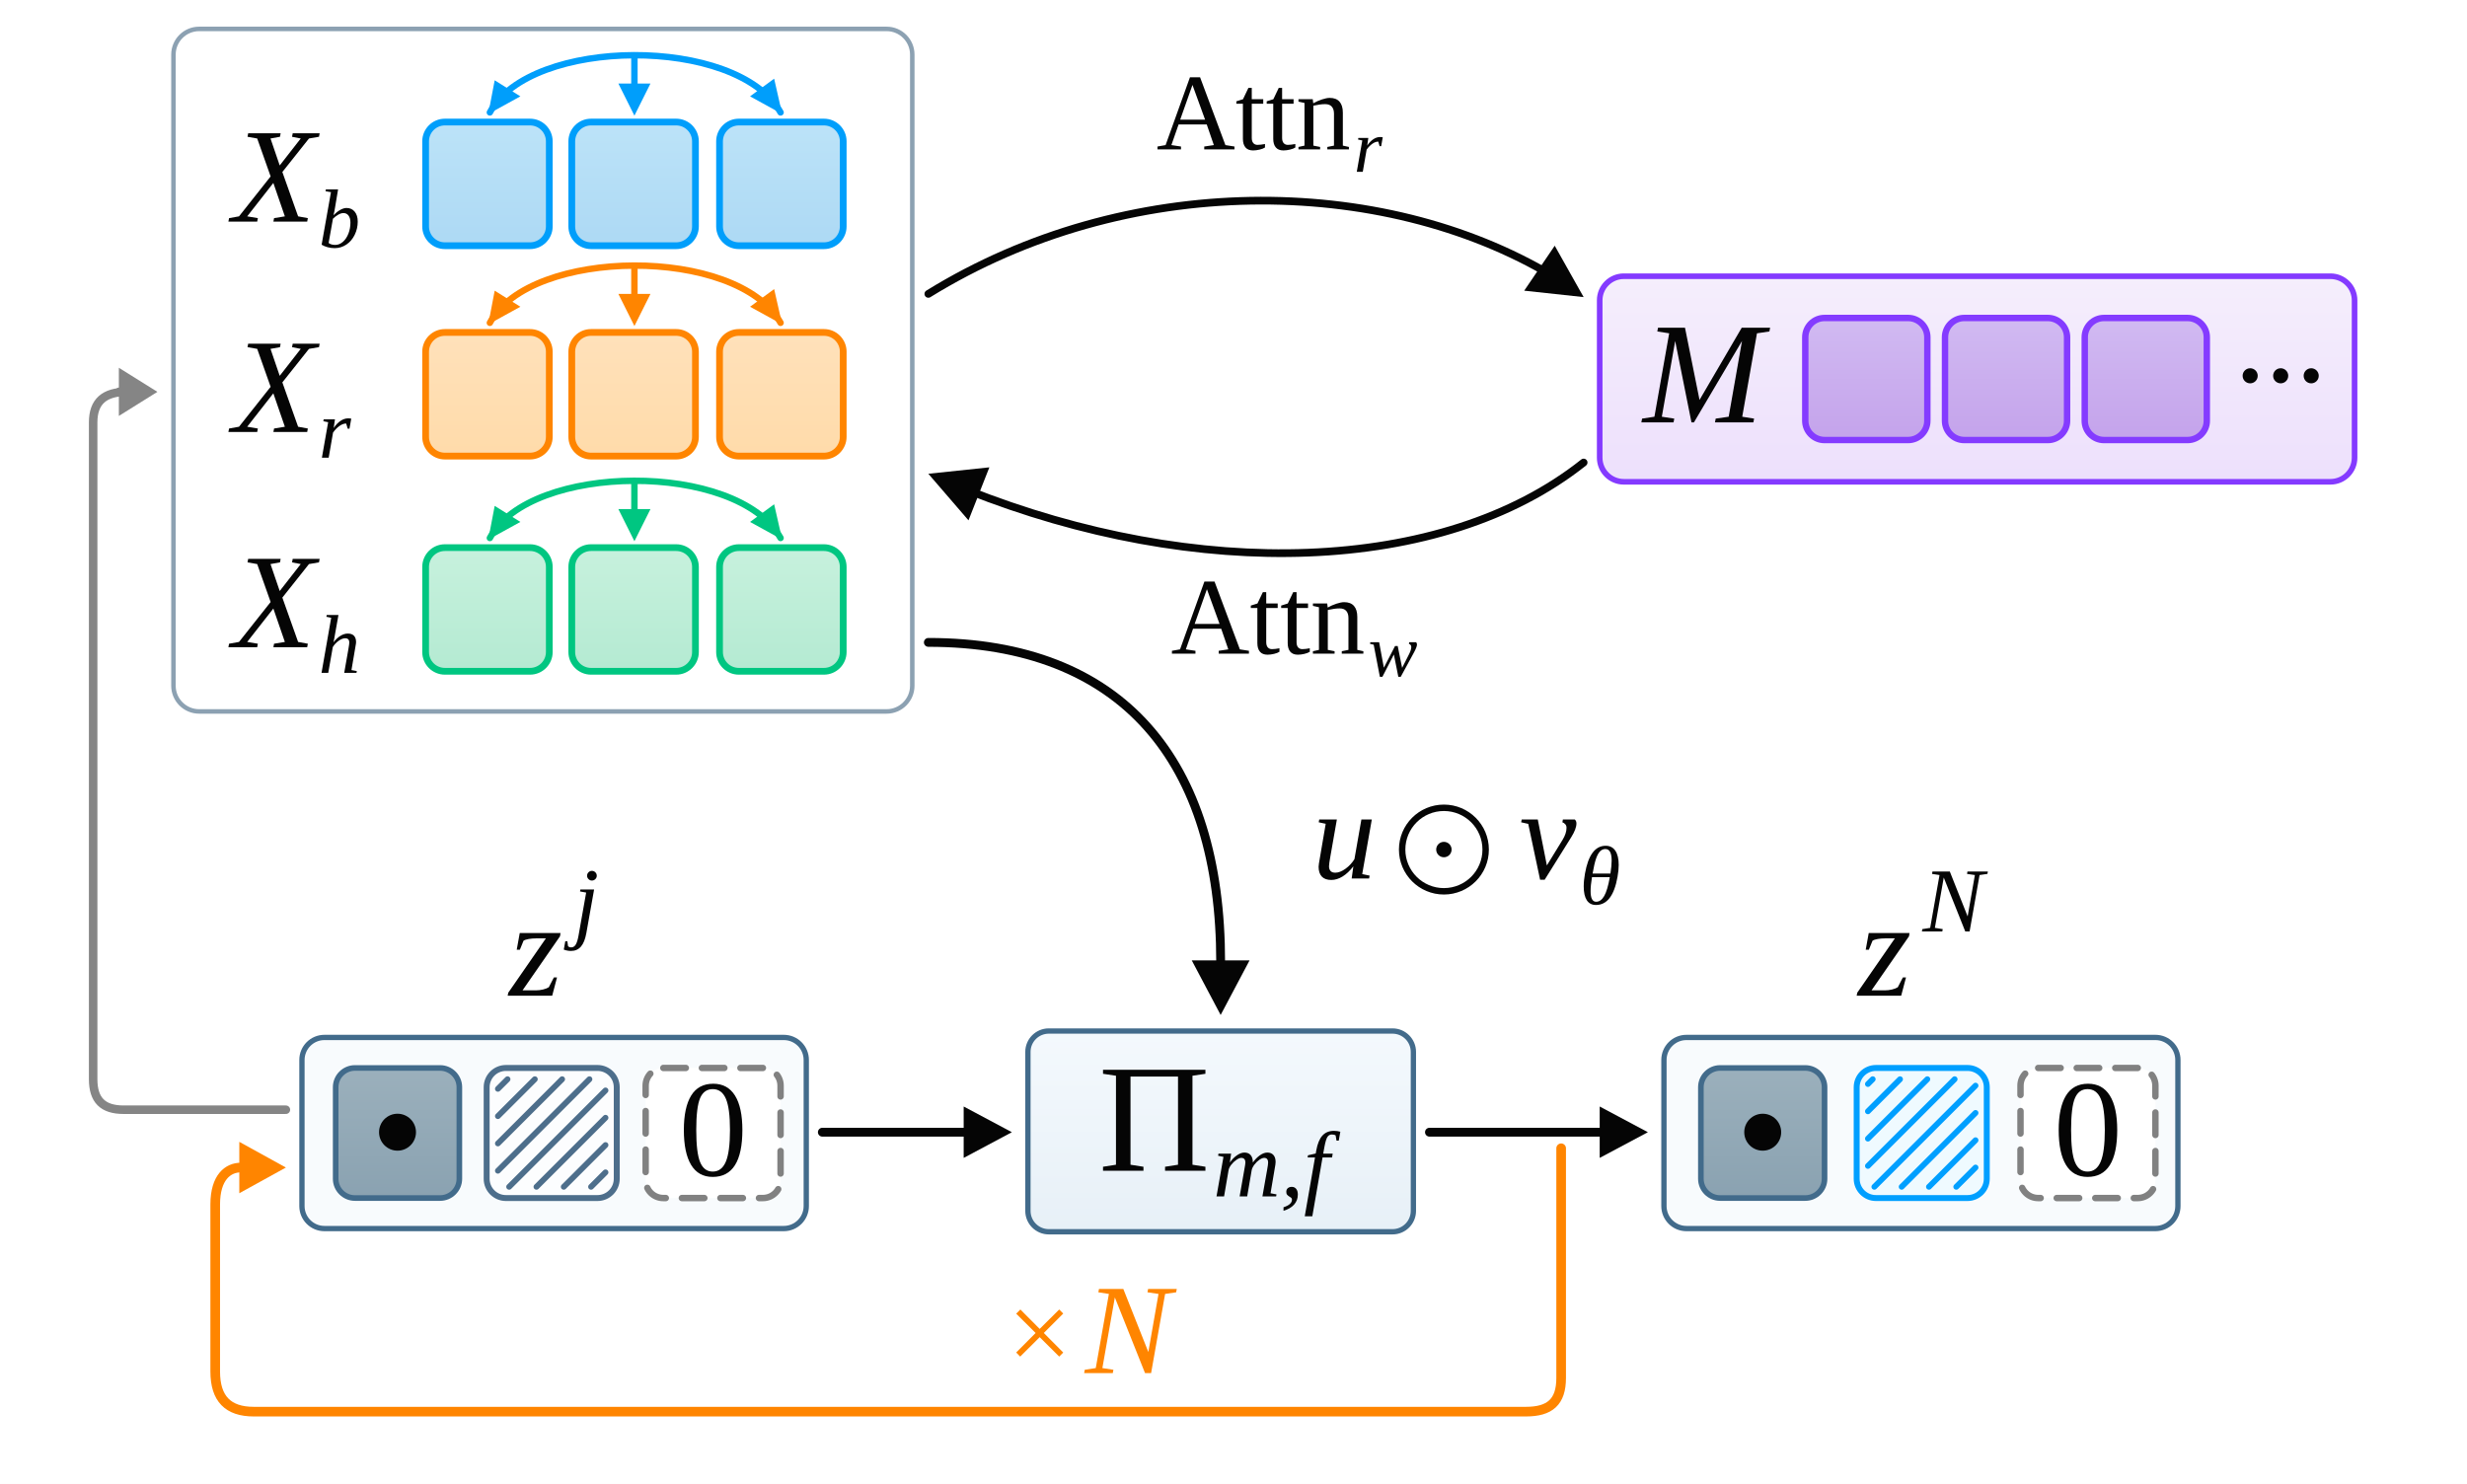
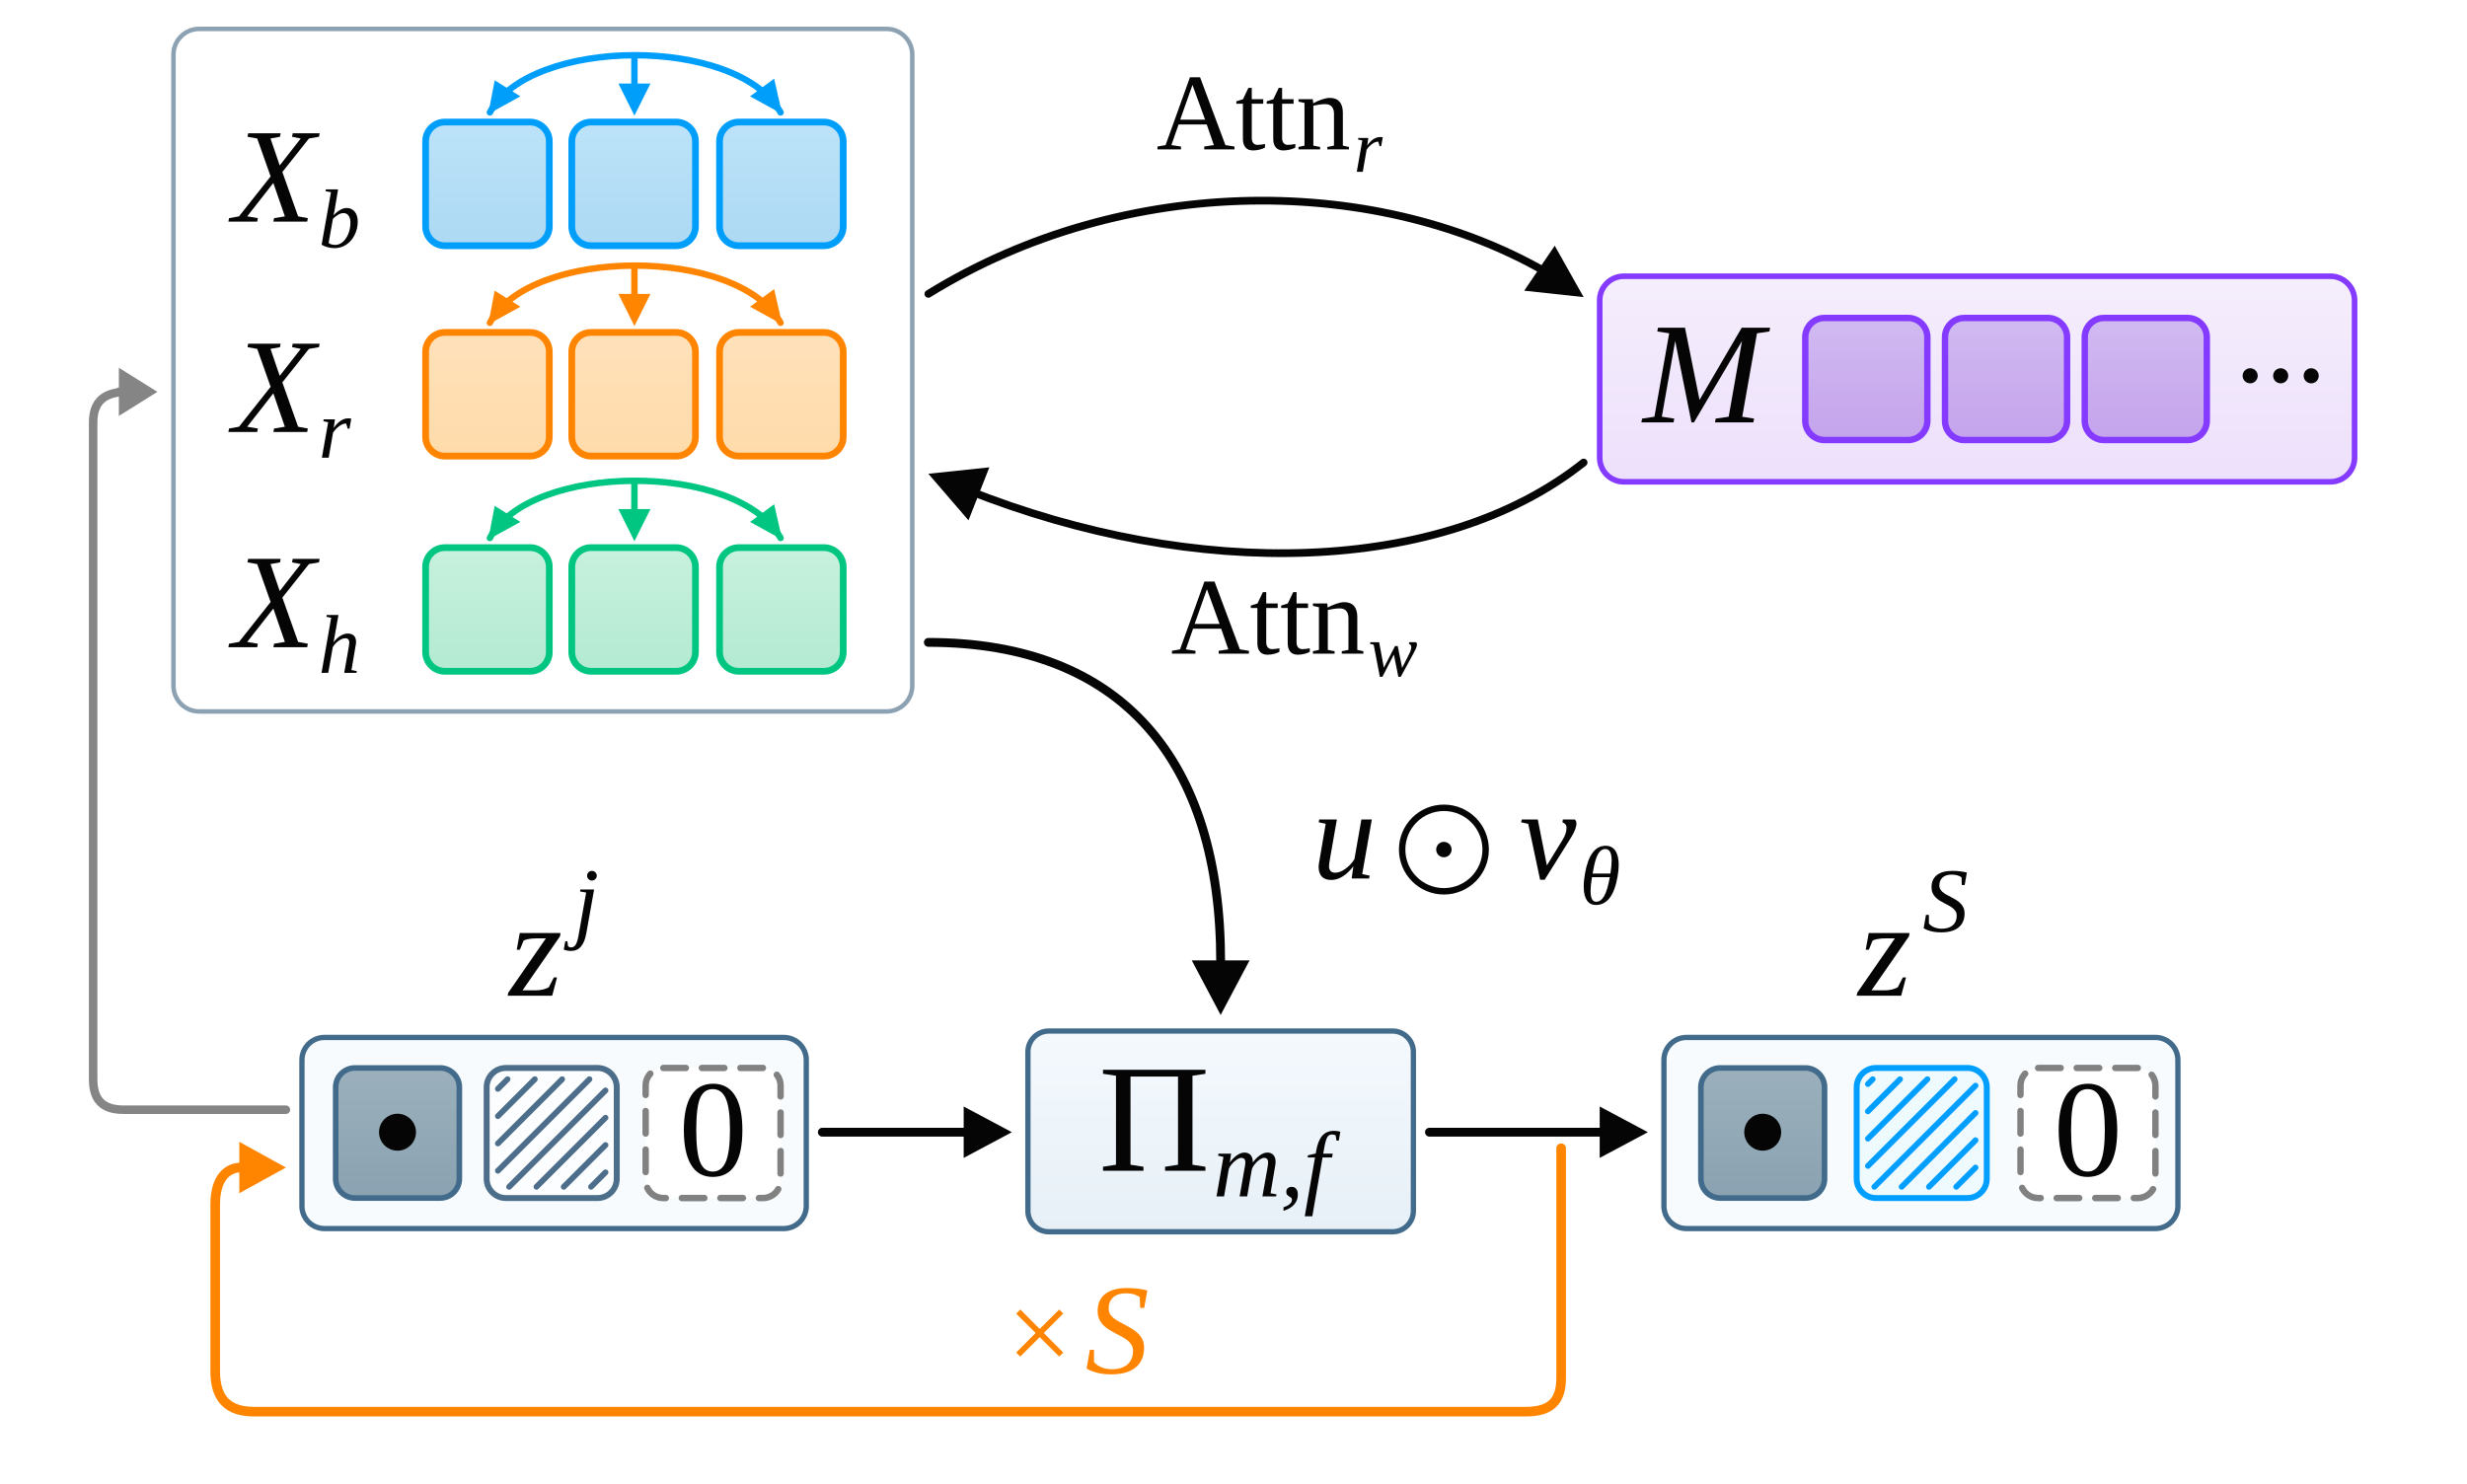
<svg xmlns="http://www.w3.org/2000/svg" width="1536" height="924" viewBox="0 0 1536 924">
  <defs>
    <linearGradient id="gradient26" x1="0" y1="0" x2="0" y2="1">
      <stop offset="0" stop-color="#BCE3F8" />
      <stop offset="1" stop-color="#ADD9F4" />
    </linearGradient>
    <linearGradient id="gradient27" x1="0" y1="0" x2="0" y2="1">
      <stop offset="0" stop-color="#BCE3F8" />
      <stop offset="1" stop-color="#ADD9F4" />
    </linearGradient>
    <linearGradient id="gradient28" x1="0" y1="0" x2="0" y2="1">
      <stop offset="0" stop-color="#BCE3F8" />
      <stop offset="1" stop-color="#ADD9F4" />
    </linearGradient>
    <linearGradient id="gradient36" x1="0" y1="0" x2="0" y2="1">
      <stop offset="0" stop-color="#FFE1BA" />
      <stop offset="1" stop-color="#FFDBAA" />
    </linearGradient>
    <linearGradient id="gradient37" x1="0" y1="0" x2="0" y2="1">
      <stop offset="0" stop-color="#FFE1BA" />
      <stop offset="1" stop-color="#FFDBAA" />
    </linearGradient>
    <linearGradient id="gradient38" x1="0" y1="0" x2="0" y2="1">
      <stop offset="0" stop-color="#FFE1BA" />
      <stop offset="1" stop-color="#FFDBAA" />
    </linearGradient>
    <linearGradient id="gradient46" x1="0" y1="0" x2="0" y2="1">
      <stop offset="0" stop-color="#C7F1DD" />
      <stop offset="1" stop-color="#B4EAD2" />
    </linearGradient>
    <linearGradient id="gradient47" x1="0" y1="0" x2="0" y2="1">
      <stop offset="0" stop-color="#C7F1DD" />
      <stop offset="1" stop-color="#B4EAD2" />
    </linearGradient>
    <linearGradient id="gradient48" x1="0" y1="0" x2="0" y2="1">
      <stop offset="0" stop-color="#C7F1DD" />
      <stop offset="1" stop-color="#B4EAD2" />
    </linearGradient>
    <linearGradient id="gradient56" x1="0" y1="0" x2="0" y2="1">
      <stop offset="0" stop-color="#F5EEFC" />
      <stop offset="1" stop-color="#EDE0FC" />
    </linearGradient>
    <linearGradient id="gradient58" x1="0" y1="0" x2="0" y2="1">
      <stop offset="0" stop-color="#D1BAF2" />
      <stop offset="1" stop-color="#C4A3EB" />
    </linearGradient>
    <linearGradient id="gradient59" x1="0" y1="0" x2="0" y2="1">
      <stop offset="0" stop-color="#D1BAF2" />
      <stop offset="1" stop-color="#C4A3EB" />
    </linearGradient>
    <linearGradient id="gradient60" x1="0" y1="0" x2="0" y2="1">
      <stop offset="0" stop-color="#D1BAF2" />
      <stop offset="1" stop-color="#C4A3EB" />
    </linearGradient>
    <linearGradient id="gradient65" x1="0" y1="0" x2="0" y2="1">
      <stop offset="0" stop-color="#9BB0BC" />
      <stop offset="1" stop-color="#8AA2B1" />
    </linearGradient>
    <linearGradient id="gradient81" x1="0" y1="0" x2="0" y2="1">
      <stop offset="0" stop-color="#9BB0BC" />
      <stop offset="1" stop-color="#8AA2B1" />
    </linearGradient>
    <linearGradient id="gradient96" x1="0" y1="0" x2="0" y2="1">
      <stop offset="0" stop-color="#F4F9FD" />
      <stop offset="1" stop-color="#E7F0F7" />
    </linearGradient>
  </defs>
  <rect id="canvas" width="1536" height="924" fill="white" />
  <g id="component-frame">
    <path id="features.frame" d="M124 18 L552 18 C560.837 18 568 25.163 568 34 L568 427 C568 435.837 560.837 443 552 443 L124 443 C115.163 443 108 435.837 108 427 L108 34 C108 25.163 115.163 18 124 18 Z" fill="#FFFFFF" stroke="#8CA1B2" stroke-width="2.8" stroke-linejoin="round" stroke-linecap="round" />
  </g>
  <g id="sampling-feedback">
    <path id="sampling.feedback.shaft" d="M972 715 L972 858 C972 873 965 879 950 879 L158 879 C142 879 134 871 134 854 L134 750 C134 733 142 727 150 727" fill="none" stroke="#FF8500" stroke-width="6" stroke-linejoin="round" stroke-linecap="round" />
    <path id="sampling.feedback.head" d="M178 727 L149 711 L149 743 Z" fill="#FF8500" stroke="none" stroke-width="0" stroke-linejoin="round" stroke-linecap="round" />
    <text id="sampling.repeat.mult" x="627" y="854" font-family="Times New Roman,Times,serif" font-size="72" font-style="normal" fill="#FF8500">×</text>
-     <text id="sampling.repeat.N" x="675.605" y="855" font-family="Times New Roman,Times,serif" font-size="80" font-style="italic" fill="#FF8500">N</text>
+     <text id="sampling.repeat.N" x="675.605" y="855" font-family="Times New Roman,Times,serif" font-size="80" font-style="italic" fill="#FF8500">S</text>
  </g>
  <g id="latent-input-route">
    <path id="latent.feature-input.shaft" d="M178 691 L77 691 C64 691 58 685 58 672 L58 263 C58 250 65 244 79 244 L74 244" fill="none" stroke="#858585" stroke-width="5.3" stroke-linejoin="round" stroke-linecap="round" />
    <path id="latent.feature-input.head" d="M98 244 L74 229 L74 259 Z" fill="#858585" stroke="none" stroke-width="0" stroke-linejoin="round" stroke-linecap="round" />
  </g>
  <g id="memory-read">
    <path id="memory.read.shaft" d="M578 183 C701 107 860 108 967 172" fill="none" stroke="#050505" stroke-width="4.8" stroke-linejoin="round" stroke-linecap="round" />
    <path id="memory.read.head" d="M986 185 L949 181 L968 153 Z" fill="#050505" stroke="none" stroke-width="0" stroke-linejoin="round" stroke-linecap="round" />
    <text id="memory.read.label.base" x="720" y="93" font-family="Times New Roman,Times,serif" font-size="68" font-style="normal" fill="#050505">Attn</text>
    <text id="memory.read.label.sub" x="842.893" y="107" font-family="Times New Roman,Times,serif" font-size="46" font-style="italic" fill="#050505">r</text>
  </g>
  <g id="memory-write">
    <path id="memory.write.shaft" d="M986 288 C898 358 745 362 602 305" fill="none" stroke="#050505" stroke-width="4.8" stroke-linejoin="round" stroke-linecap="round" />
    <path id="memory.write.head" d="M578 295 L616 291 L603 324 Z" fill="#050505" stroke="none" stroke-width="0" stroke-linejoin="round" stroke-linecap="round" />
    <text id="memory.write.label.base" x="729" y="407" font-family="Times New Roman,Times,serif" font-size="68" font-style="normal" fill="#050505">Attn</text>
    <text id="memory.write.label.sub" x="851.893" y="421" font-family="Times New Roman,Times,serif" font-size="46" font-style="italic" fill="#050505">w</text>
  </g>
  <g id="masked-velocity">
    <path id="velocity.masked.shaft" d="M578 400 C699 400 760 474 760 599" fill="none" stroke="#050505" stroke-width="5.5" stroke-linejoin="round" stroke-linecap="round" />
    <path id="velocity.masked.head" d="M760 632 L742 598 L778 598 Z" fill="#050505" stroke="none" stroke-width="0" stroke-linejoin="round" stroke-linecap="round" />
    <text id="velocity.mask.u" x="817" y="547" font-family="Times New Roman,Times,serif" font-size="80" font-style="italic" fill="#050505">u</text>
    <ellipse id="velocity.mask.product.ring" cx="899" cy="529" rx="26" ry="26" fill="none" stroke="#050505" stroke-width="4" stroke-linejoin="round" stroke-linecap="round" />
    <ellipse id="velocity.mask.product.dot" cx="899" cy="529" rx="4.8" ry="4.8" fill="#050505" stroke="none" stroke-width="1" stroke-linejoin="round" stroke-linecap="round" />
    <text id="velocity.symbol.base" x="946" y="547" font-family="Times New Roman,Times,serif" font-size="80" font-style="italic" fill="#050505">v</text>
    <text id="velocity.symbol.sub" x="983.508" y="563" font-family="Times New Roman,Times,serif" font-size="52" font-style="italic" fill="#050505">θ</text>
  </g>
  <g id="sampling-dataflow">
    <path id="sampling.current-to-step.shaft" d="M512 705 L600 705" fill="none" stroke="#050505" stroke-width="5.5" stroke-linejoin="round" stroke-linecap="round" />
    <path id="sampling.current-to-step.head" d="M630 705 L600 689 L600 721 Z" fill="#050505" stroke="none" stroke-width="0" stroke-linejoin="round" stroke-linecap="round" />
    <path id="sampling.step-to-result.shaft" d="M890 705 L996 705" fill="none" stroke="#050505" stroke-width="5.5" stroke-linejoin="round" stroke-linecap="round" />
    <path id="sampling.step-to-result.head" d="M1026 705 L996 689 L996 721 Z" fill="#050505" stroke="none" stroke-width="0" stroke-linejoin="round" stroke-linecap="round" />
  </g>
  <g id="component-background">
    <path id="component.background.token0" d="M277 76 L330 76 C336.627 76 342 81.373 342 88 L342 141 C342 147.627 336.627 153 330 153 L277 153 C270.373 153 265 147.627 265 141 L265 88 C265 81.373 270.373 76 277 76 Z" fill="url(#gradient26)" stroke="#009EFB" stroke-width="4.2" stroke-linejoin="round" stroke-linecap="round" />
    <path id="component.background.token1" d="M368 76 L421 76 C427.627 76 433 81.373 433 88 L433 141 C433 147.627 427.627 153 421 153 L368 153 C361.373 153 356 147.627 356 141 L356 88 C356 81.373 361.373 76 368 76 Z" fill="url(#gradient27)" stroke="#009EFB" stroke-width="4.2" stroke-linejoin="round" stroke-linecap="round" />
    <path id="component.background.token2" d="M460 76 L513 76 C519.627 76 525 81.373 525 88 L525 141 C525 147.627 519.627 153 513 153 L460 153 C453.373 153 448 147.627 448 141 L448 88 C448 81.373 453.373 76 460 76 Z" fill="url(#gradient28)" stroke="#009EFB" stroke-width="4.2" stroke-linejoin="round" stroke-linecap="round" />
    <path id="component.background.local-arc" d="M305 70 C330 23 459 22 486 70" fill="none" stroke="#009EFB" stroke-width="4" stroke-linejoin="round" stroke-linecap="round" />
    <path id="component.background.local-center" d="M395 36 L395 54" fill="none" stroke="#009EFB" stroke-width="4" stroke-linejoin="round" stroke-linecap="round" />
    <path id="component.background.local-head-left" d="M304 71 L308 50 L324 60 Z" fill="#009EFB" stroke="none" stroke-width="0" stroke-linejoin="round" stroke-linecap="round" />
    <path id="component.background.local-head-mid" d="M395 72 L385 52 L405 52 Z" fill="#009EFB" stroke="none" stroke-width="0" stroke-linejoin="round" stroke-linecap="round" />
    <path id="component.background.local-head-right" d="M487 71 L467 60 L482 49 Z" fill="#009EFB" stroke="none" stroke-width="0" stroke-linejoin="round" stroke-linecap="round" />
    <text id="component.background.label.base" x="145" y="138" font-family="Times New Roman,Times,serif" font-size="84" font-style="italic" fill="#050505">X</text>
    <text id="component.background.label.sub" x="198.311" y="154" font-family="Times New Roman,Times,serif" font-size="52" font-style="italic" fill="#050505">b</text>
  </g>
  <g id="component-rigid">
    <path id="component.rigid.token0" d="M277 207 L330 207 C336.627 207 342 212.373 342 219 L342 272 C342 278.627 336.627 284 330 284 L277 284 C270.373 284 265 278.627 265 272 L265 219 C265 212.373 270.373 207 277 207 Z" fill="url(#gradient36)" stroke="#FF8500" stroke-width="4.2" stroke-linejoin="round" stroke-linecap="round" />
    <path id="component.rigid.token1" d="M368 207 L421 207 C427.627 207 433 212.373 433 219 L433 272 C433 278.627 427.627 284 421 284 L368 284 C361.373 284 356 278.627 356 272 L356 219 C356 212.373 361.373 207 368 207 Z" fill="url(#gradient37)" stroke="#FF8500" stroke-width="4.2" stroke-linejoin="round" stroke-linecap="round" />
    <path id="component.rigid.token2" d="M460 207 L513 207 C519.627 207 525 212.373 525 219 L525 272 C525 278.627 519.627 284 513 284 L460 284 C453.373 284 448 278.627 448 272 L448 219 C448 212.373 453.373 207 460 207 Z" fill="url(#gradient38)" stroke="#FF8500" stroke-width="4.2" stroke-linejoin="round" stroke-linecap="round" />
    <path id="component.rigid.local-arc" d="M305 201 C330 154 459 153 486 201" fill="none" stroke="#FF8500" stroke-width="4" stroke-linejoin="round" stroke-linecap="round" />
    <path id="component.rigid.local-center" d="M395 167 L395 185" fill="none" stroke="#FF8500" stroke-width="4" stroke-linejoin="round" stroke-linecap="round" />
    <path id="component.rigid.local-head-left" d="M304 202 L308 181 L324 191 Z" fill="#FF8500" stroke="none" stroke-width="0" stroke-linejoin="round" stroke-linecap="round" />
    <path id="component.rigid.local-head-mid" d="M395 203 L385 183 L405 183 Z" fill="#FF8500" stroke="none" stroke-width="0" stroke-linejoin="round" stroke-linecap="round" />
    <path id="component.rigid.local-head-right" d="M487 202 L467 191 L482 180 Z" fill="#FF8500" stroke="none" stroke-width="0" stroke-linejoin="round" stroke-linecap="round" />
    <text id="component.rigid.label.base" x="145" y="269" font-family="Times New Roman,Times,serif" font-size="84" font-style="italic" fill="#050505">X</text>
    <text id="component.rigid.label.sub" x="198.311" y="285" font-family="Times New Roman,Times,serif" font-size="52" font-style="italic" fill="#050505">r</text>
  </g>
  <g id="component-human">
    <path id="component.human.token0" d="M277 341 L330 341 C336.627 341 342 346.373 342 353 L342 406 C342 412.627 336.627 418 330 418 L277 418 C270.373 418 265 412.627 265 406 L265 353 C265 346.373 270.373 341 277 341 Z" fill="url(#gradient46)" stroke="#00C681" stroke-width="4.2" stroke-linejoin="round" stroke-linecap="round" />
    <path id="component.human.token1" d="M368 341 L421 341 C427.627 341 433 346.373 433 353 L433 406 C433 412.627 427.627 418 421 418 L368 418 C361.373 418 356 412.627 356 406 L356 353 C356 346.373 361.373 341 368 341 Z" fill="url(#gradient47)" stroke="#00C681" stroke-width="4.2" stroke-linejoin="round" stroke-linecap="round" />
    <path id="component.human.token2" d="M460 341 L513 341 C519.627 341 525 346.373 525 353 L525 406 C525 412.627 519.627 418 513 418 L460 418 C453.373 418 448 412.627 448 406 L448 353 C448 346.373 453.373 341 460 341 Z" fill="url(#gradient48)" stroke="#00C681" stroke-width="4.2" stroke-linejoin="round" stroke-linecap="round" />
    <path id="component.human.local-arc" d="M305 335 C330 288 459 287 486 335" fill="none" stroke="#00C681" stroke-width="4" stroke-linejoin="round" stroke-linecap="round" />
    <path id="component.human.local-center" d="M395 301 L395 319" fill="none" stroke="#00C681" stroke-width="4" stroke-linejoin="round" stroke-linecap="round" />
    <path id="component.human.local-head-left" d="M304 336 L308 315 L324 325 Z" fill="#00C681" stroke="none" stroke-width="0" stroke-linejoin="round" stroke-linecap="round" />
    <path id="component.human.local-head-mid" d="M395 337 L385 317 L405 317 Z" fill="#00C681" stroke="none" stroke-width="0" stroke-linejoin="round" stroke-linecap="round" />
    <path id="component.human.local-head-right" d="M487 336 L467 325 L482 314 Z" fill="#00C681" stroke="none" stroke-width="0" stroke-linejoin="round" stroke-linecap="round" />
    <text id="component.human.label.base" x="145" y="403" font-family="Times New Roman,Times,serif" font-size="84" font-style="italic" fill="#050505">X</text>
    <text id="component.human.label.sub" x="198.311" y="419" font-family="Times New Roman,Times,serif" font-size="52" font-style="italic" fill="#050505">h</text>
  </g>
  <g id="shared-memory">
    <path id="memory.bank" d="M1011 172 L1451 172 C1459.284 172 1466 178.716 1466 187 L1466 285 C1466 293.284 1459.284 300 1451 300 L1011 300 C1002.716 300 996 293.284 996 285 L996 187 C996 178.716 1002.716 172 1011 172 Z" fill="url(#gradient56)" stroke="#843AFF" stroke-width="3.5" stroke-linejoin="round" stroke-linecap="round" />
    <text id="memory.symbol" x="1023" y="263" font-family="Times New Roman,Times,serif" font-size="90" font-style="italic" fill="#050505">M</text>
    <path id="memory.token0" d="M1136 198 L1188 198 C1194.627 198 1200 203.373 1200 210 L1200 262 C1200 268.627 1194.627 274 1188 274 L1136 274 C1129.373 274 1124 268.627 1124 262 L1124 210 C1124 203.373 1129.373 198 1136 198 Z" fill="url(#gradient58)" stroke="#843BFF" stroke-width="4" stroke-linejoin="round" stroke-linecap="round" />
    <path id="memory.token1" d="M1223 198 L1275 198 C1281.627 198 1287 203.373 1287 210 L1287 262 C1287 268.627 1281.627 274 1275 274 L1223 274 C1216.373 274 1211 268.627 1211 262 L1211 210 C1211 203.373 1216.373 198 1223 198 Z" fill="url(#gradient59)" stroke="#843BFF" stroke-width="4" stroke-linejoin="round" stroke-linecap="round" />
    <path id="memory.token2" d="M1310 198 L1362 198 C1368.627 198 1374 203.373 1374 210 L1374 262 C1374 268.627 1368.627 274 1362 274 L1310 274 C1303.373 274 1298 268.627 1298 262 L1298 210 C1298 203.373 1303.373 198 1310 198 Z" fill="url(#gradient60)" stroke="#843BFF" stroke-width="4" stroke-linejoin="round" stroke-linecap="round" />
    <ellipse id="memory.ellipsis0" cx="1401" cy="234" rx="4.7" ry="4.7" fill="#050505" stroke="none" stroke-width="1" stroke-linejoin="round" stroke-linecap="round" />
    <ellipse id="memory.ellipsis1" cx="1420" cy="234" rx="4.7" ry="4.7" fill="#050505" stroke="none" stroke-width="1" stroke-linejoin="round" stroke-linecap="round" />
    <ellipse id="memory.ellipsis2" cx="1439" cy="234" rx="4.7" ry="4.7" fill="#050505" stroke="none" stroke-width="1" stroke-linejoin="round" stroke-linecap="round" />
  </g>
  <g id="latent-current">
    <path id="latent.current.frame" d="M202 646 L488 646 C495.732 646 502 652.268 502 660 L502 751 C502 758.732 495.732 765 488 765 L202 765 C194.268 765 188 758.732 188 751 L188 660 C188 652.268 194.268 646 202 646 Z" fill="#F8FBFD" stroke="#426B8B" stroke-width="3.3" stroke-linejoin="round" stroke-linecap="round" />
    <path id="latent.current.observed" d="M221 665 L274 665 C280.627 665 286 670.373 286 677 L286 734 C286 740.627 280.627 746 274 746 L221 746 C214.373 746 209 740.627 209 734 L209 677 C209 670.373 214.373 665 221 665 Z" fill="url(#gradient65)" stroke="#426B8B" stroke-width="3.5" stroke-linejoin="round" stroke-linecap="round" />
    <ellipse id="latent.current.observed-dot" cx="247.5" cy="705" rx="11.5" ry="11.5" fill="#050505" stroke="none" stroke-width="1" stroke-linejoin="round" stroke-linecap="round" />
    <path id="latent.current.unknown" d="M315 665 L372 665 C378.627 665 384 670.373 384 677 L384 734 C384 740.627 378.627 746 372 746 L315 746 C308.373 746 303 740.627 303 734 L303 677 C303 670.373 308.373 665 315 665 Z" fill="#FCFDFE" stroke="#4D6E8B" stroke-width="3.7" stroke-linejoin="round" stroke-linecap="round" />
    <path id="latent.current.unknown-hatch.0" d="M310 678 L316 672" fill="none" stroke="#4D6E8B" stroke-width="3.6" stroke-linejoin="round" stroke-linecap="round" />
    <path id="latent.current.unknown-hatch.1" d="M310 695 L333 672" fill="none" stroke="#4D6E8B" stroke-width="3.6" stroke-linejoin="round" stroke-linecap="round" />
    <path id="latent.current.unknown-hatch.2" d="M310 712 L350 672" fill="none" stroke="#4D6E8B" stroke-width="3.6" stroke-linejoin="round" stroke-linecap="round" />
    <path id="latent.current.unknown-hatch.3" d="M310 729 L367 672" fill="none" stroke="#4D6E8B" stroke-width="3.6" stroke-linejoin="round" stroke-linecap="round" />
    <path id="latent.current.unknown-hatch.4" d="M377 679 L317 739" fill="none" stroke="#4D6E8B" stroke-width="3.6" stroke-linejoin="round" stroke-linecap="round" />
    <path id="latent.current.unknown-hatch.5" d="M377 696 L334 739" fill="none" stroke="#4D6E8B" stroke-width="3.6" stroke-linejoin="round" stroke-linecap="round" />
    <path id="latent.current.unknown-hatch.6" d="M377 713 L351 739" fill="none" stroke="#4D6E8B" stroke-width="3.6" stroke-linejoin="round" stroke-linecap="round" />
    <path id="latent.current.unknown-hatch.7" d="M377 730 L368 739" fill="none" stroke="#4D6E8B" stroke-width="3.6" stroke-linejoin="round" stroke-linecap="round" />
    <path id="latent.current.free" d="M413 665 L475 665 C481.075 665 486 669.925 486 676 L486 735 C486 741.075 481.075 746 475 746 L413 746 C406.925 746 402 741.075 402 735 L402 676 C402 669.925 406.925 665 413 665 Z" fill="#FFFFFF" stroke="#818181" stroke-width="4" stroke-linejoin="round" stroke-linecap="round" stroke-dasharray="14 10" />
    <text id="latent.current.free-zero" x="422.5" y="732" font-family="Times New Roman,Times,serif" font-size="86" font-style="normal" fill="#050505">0</text>
    <text id="latent.current.label.base" x="317.042" y="620" font-family="Times New Roman,Times,serif" font-size="85" font-style="italic" fill="#050505">z</text>
    <text id="latent.current.label.super" x="357.121" y="580" font-family="Times New Roman,Times,serif" font-size="57" font-style="italic" fill="#050505">j</text>
  </g>
  <g id="latent-result">
    <path id="latent.result.frame" d="M1050 646 L1342 646 C1349.732 646 1356 652.268 1356 660 L1356 751 C1356 758.732 1349.732 765 1342 765 L1050 765 C1042.268 765 1036 758.732 1036 751 L1036 660 C1036 652.268 1042.268 646 1050 646 Z" fill="#F8FBFD" stroke="#426B8B" stroke-width="3.3" stroke-linejoin="round" stroke-linecap="round" />
    <path id="latent.result.observed" d="M1071 665 L1124 665 C1130.627 665 1136 670.373 1136 677 L1136 734 C1136 740.627 1130.627 746 1124 746 L1071 746 C1064.373 746 1059 740.627 1059 734 L1059 677 C1059 670.373 1064.373 665 1071 665 Z" fill="url(#gradient81)" stroke="#426B8B" stroke-width="3.5" stroke-linejoin="round" stroke-linecap="round" />
    <ellipse id="latent.result.observed-dot" cx="1097.5" cy="705" rx="11.5" ry="11.5" fill="#050505" stroke="none" stroke-width="1" stroke-linejoin="round" stroke-linecap="round" />
    <path id="latent.result.unknown" d="M1168 665 L1225 665 C1231.627 665 1237 670.373 1237 677 L1237 734 C1237 740.627 1231.627 746 1225 746 L1168 746 C1161.373 746 1156 740.627 1156 734 L1156 677 C1156 670.373 1161.373 665 1168 665 Z" fill="#EFFAFF" stroke="#009FFF" stroke-width="3.7" stroke-linejoin="round" stroke-linecap="round" />
    <path id="latent.result.unknown-hatch.0" d="M1163 675 L1166 672" fill="none" stroke="#009FFF" stroke-width="3.6" stroke-linejoin="round" stroke-linecap="round" />
    <path id="latent.result.unknown-hatch.1" d="M1163 692 L1183 672" fill="none" stroke="#009FFF" stroke-width="3.6" stroke-linejoin="round" stroke-linecap="round" />
    <path id="latent.result.unknown-hatch.2" d="M1163 709 L1200 672" fill="none" stroke="#009FFF" stroke-width="3.6" stroke-linejoin="round" stroke-linecap="round" />
    <path id="latent.result.unknown-hatch.3" d="M1163 726 L1217 672" fill="none" stroke="#009FFF" stroke-width="3.6" stroke-linejoin="round" stroke-linecap="round" />
    <path id="latent.result.unknown-hatch.4" d="M1230 676 L1167 739" fill="none" stroke="#009FFF" stroke-width="3.6" stroke-linejoin="round" stroke-linecap="round" />
    <path id="latent.result.unknown-hatch.5" d="M1230 693 L1184 739" fill="none" stroke="#009FFF" stroke-width="3.6" stroke-linejoin="round" stroke-linecap="round" />
    <path id="latent.result.unknown-hatch.6" d="M1230 710 L1201 739" fill="none" stroke="#009FFF" stroke-width="3.6" stroke-linejoin="round" stroke-linecap="round" />
    <path id="latent.result.unknown-hatch.7" d="M1230 727 L1218 739" fill="none" stroke="#009FFF" stroke-width="3.6" stroke-linejoin="round" stroke-linecap="round" />
    <path id="latent.result.free" d="M1269 665 L1331 665 C1337.075 665 1342 669.925 1342 676 L1342 735 C1342 741.075 1337.075 746 1331 746 L1269 746 C1262.925 746 1258 741.075 1258 735 L1258 676 C1258 669.925 1262.925 665 1269 665 Z" fill="#FFFFFF" stroke="#818181" stroke-width="4" stroke-linejoin="round" stroke-linecap="round" stroke-dasharray="14 10" />
    <text id="latent.result.free-zero" x="1278.5" y="732" font-family="Times New Roman,Times,serif" font-size="86" font-style="normal" fill="#050505">0</text>
    <text id="latent.result.label.base" x="1156.951" y="620" font-family="Times New Roman,Times,serif" font-size="85" font-style="italic" fill="#050505">z</text>
-     <text id="latent.result.label.super" x="1197.03" y="580" font-family="Times New Roman,Times,serif" font-size="57" font-style="italic" fill="#050505">N</text>
+     <text id="latent.result.label.super" x="1197.03" y="580" font-family="Times New Roman,Times,serif" font-size="57" font-style="italic" fill="#050505">S</text>
  </g>
  <g id="projection">
    <path id="projection.frame" d="M653 642 L867 642 C874.18 642 880 647.82 880 655 L880 754 C880 761.18 874.18 767 867 767 L653 767 C645.82 767 640 761.18 640 754 L640 655 C640 647.82 645.82 642 653 642 Z" fill="url(#gradient96)" stroke="#426B8B" stroke-width="3.3" stroke-linejoin="round" stroke-linecap="round" />
    <text id="projection.label.base" x="684" y="729" font-family="Times New Roman,Times,serif" font-size="96" font-style="normal" fill="#050505">Π</text>
    <text id="projection.label.sub" x="755.328" y="745" font-family="Times New Roman,Times,serif" font-size="58" font-style="italic" fill="#050505">m,f</text>
  </g>
</svg>
